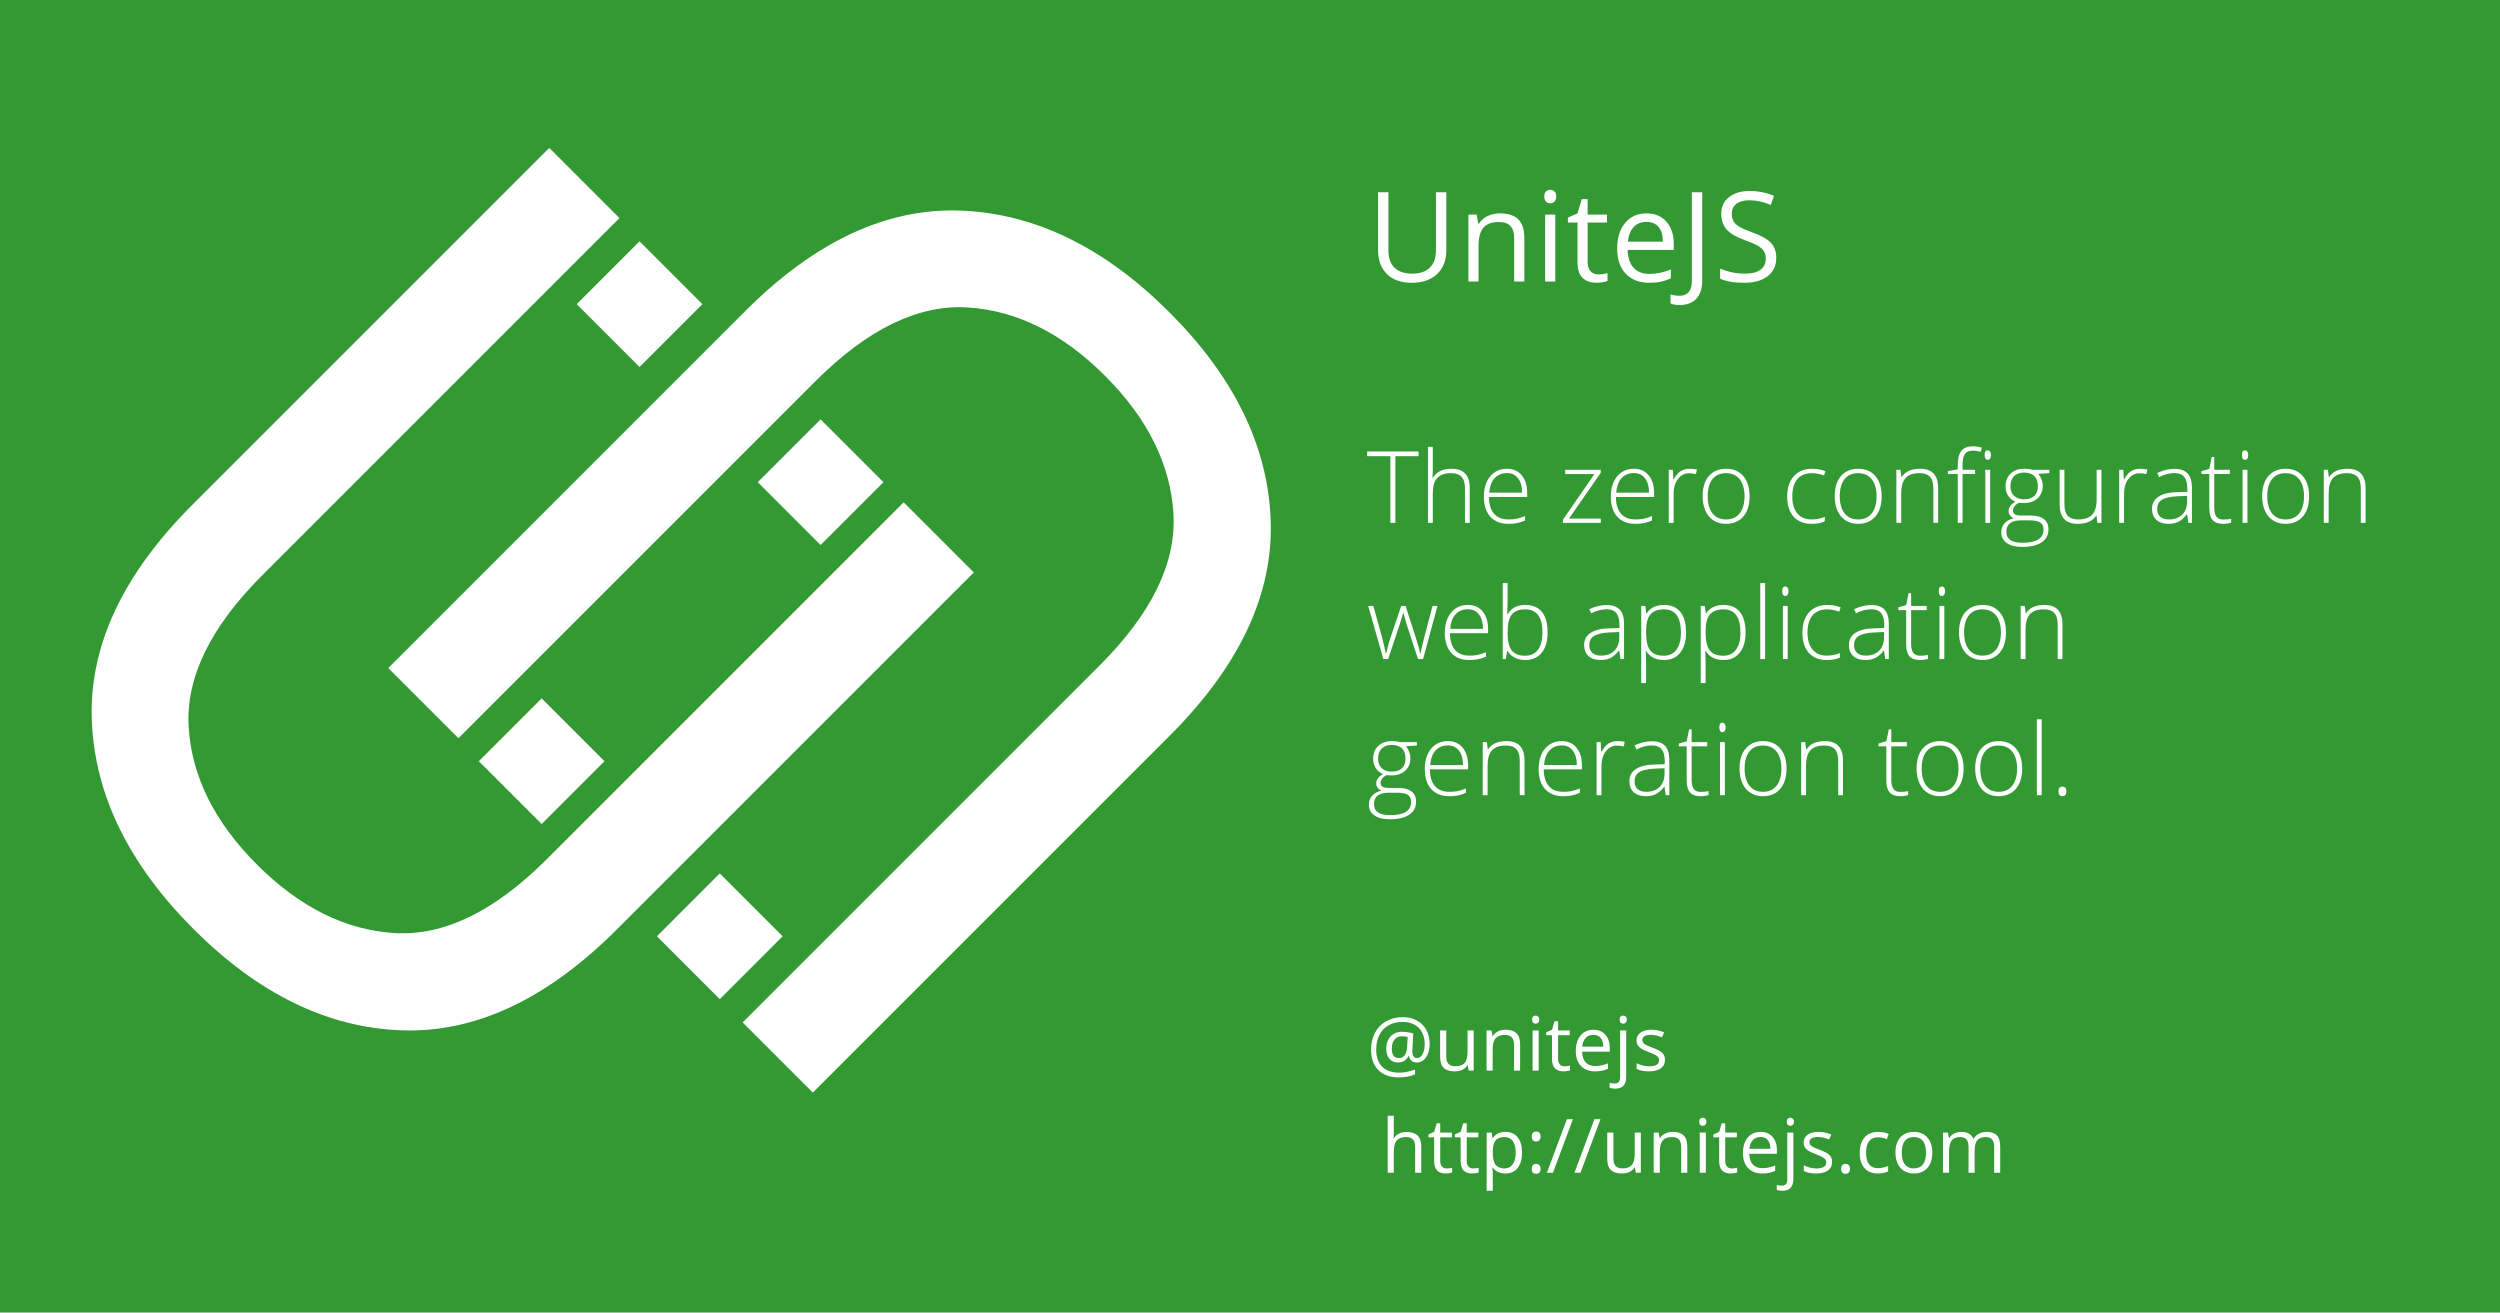
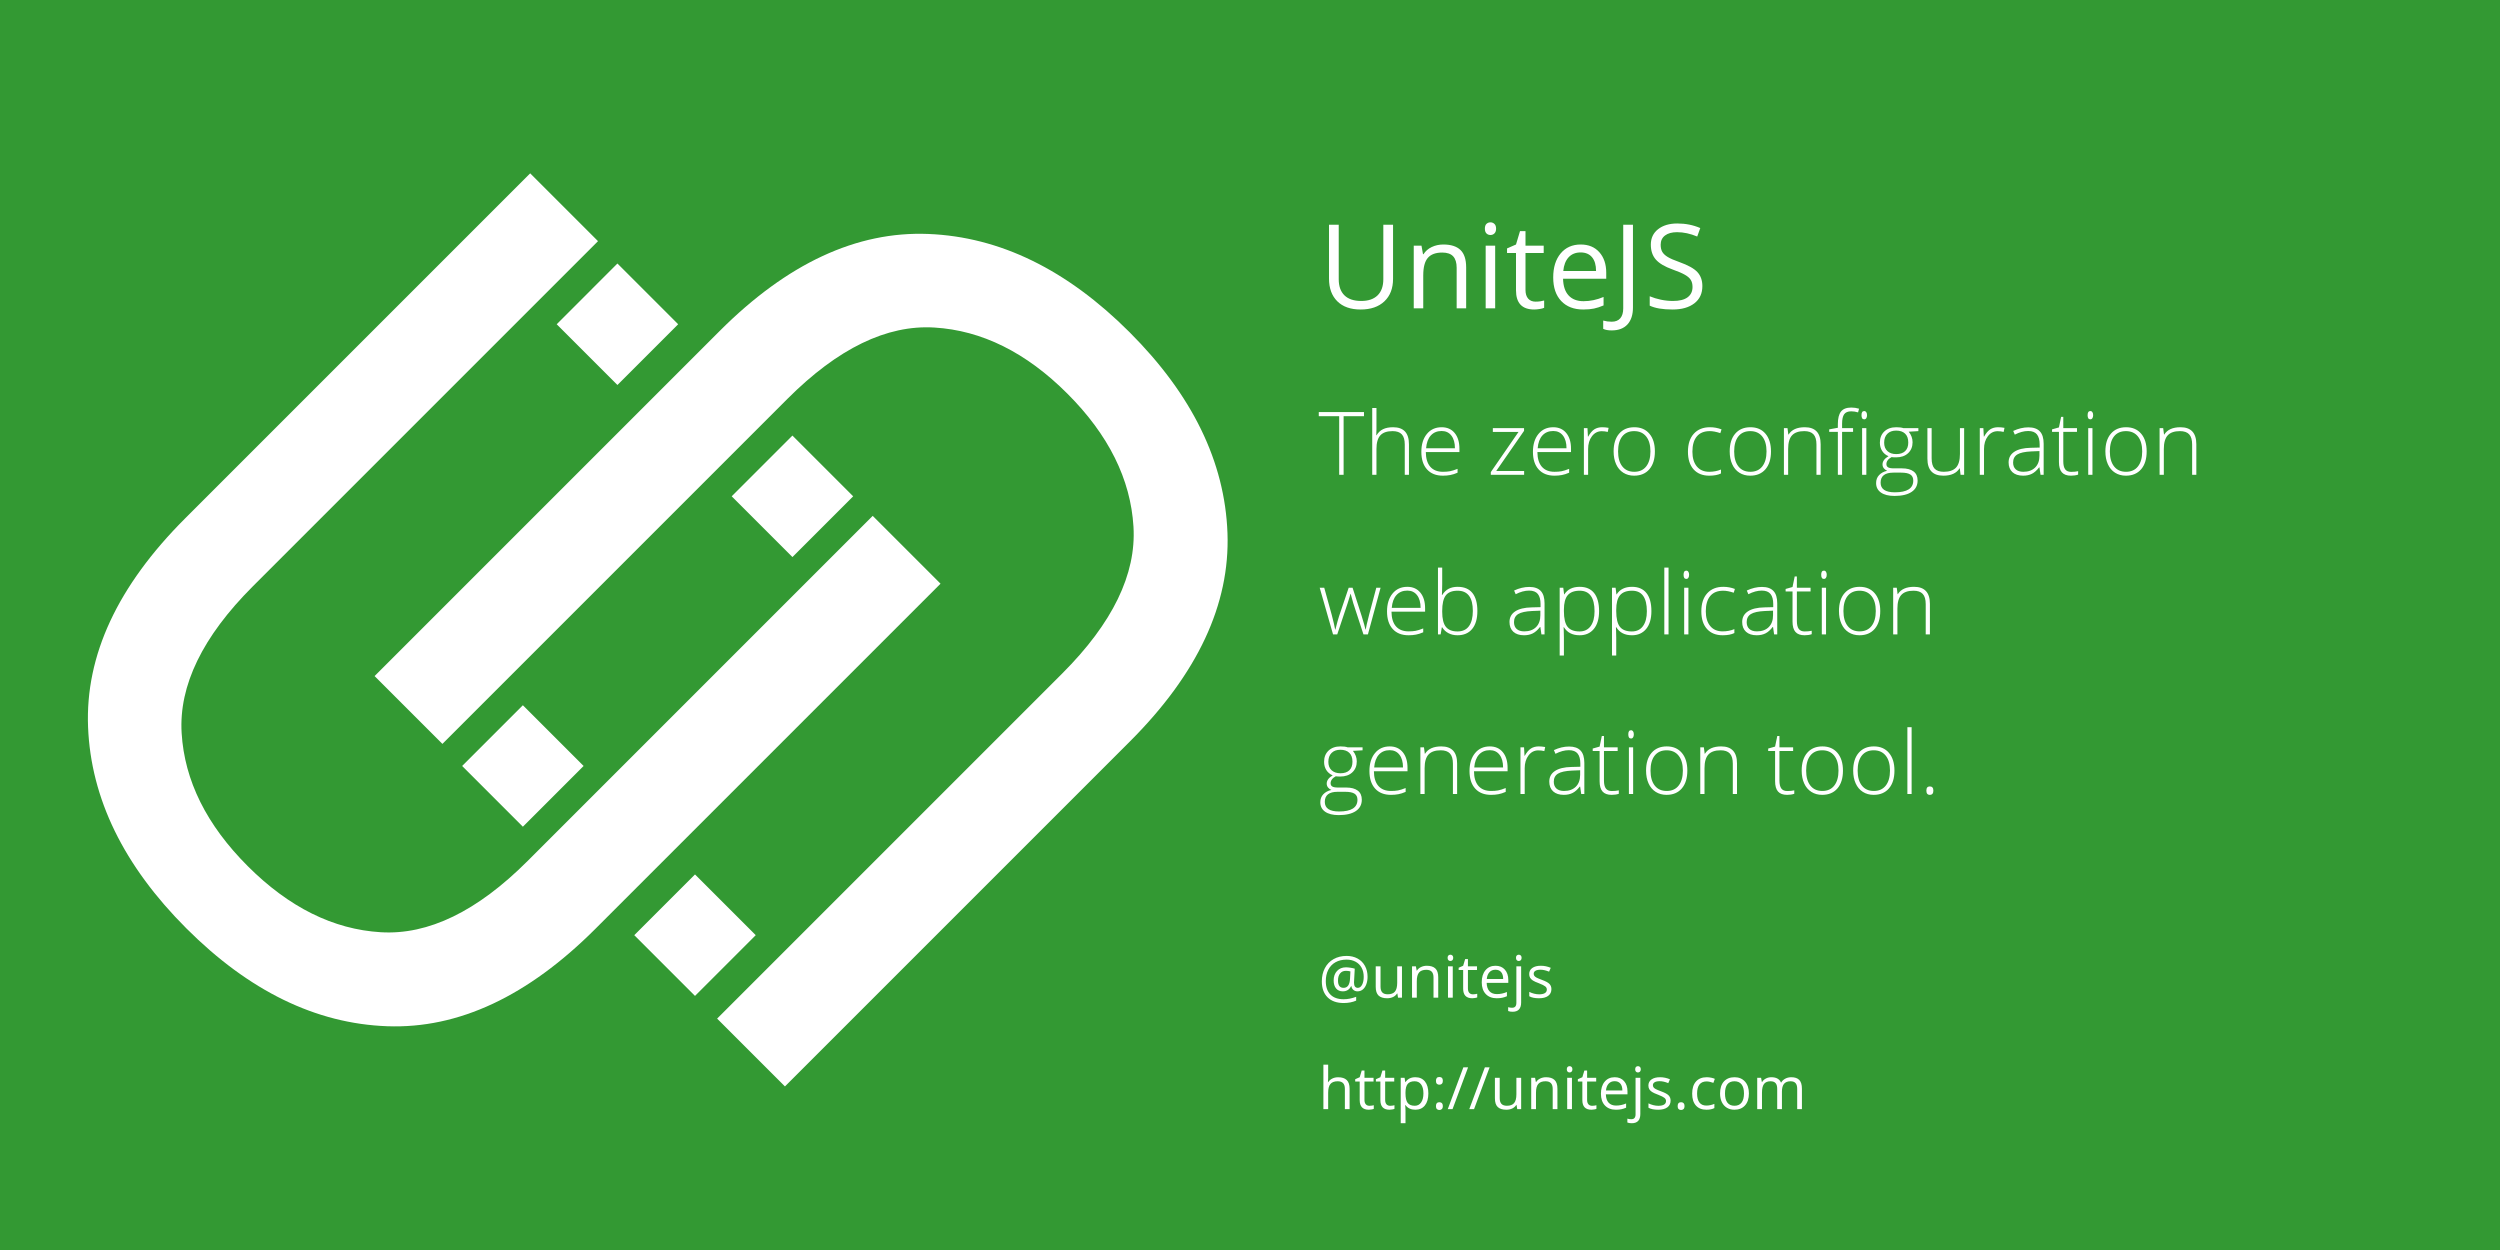
- <svg xmlns="http://www.w3.org/2000/svg" style="isolation:isolate" viewBox="0 0 1200 630" width="1200" height="630">
-   <rect x="0" y="0" width="1200" height="630" transform="matrix(1,0,0,1,0,0)" fill="rgb(51,153,51)" />
+ <svg xmlns="http://www.w3.org/2000/svg" style="isolation:isolate" viewBox="0 0 1024 512" width="1024" height="512">
+   <rect x="0" y="0" width="1024" height="512" transform="matrix(1,0,0,1,0,0)" fill="rgb(51,153,51)" />
  <g id="null">
-     <path d=" M 433.748 241.104 L 262.365 412.487 Q 224.849 450.003 189.464 447.872 Q 154.079 445.74 123.383 415.045 Q 92.688 384.349 90.556 348.964 Q 88.424 313.579 125.941 276.062 L 297.324 104.68 L 263.644 71 L 92.261 242.383 Q 41.955 292.689 44.087 345.98 Q 46.218 399.271 92.901 445.953 Q 139.584 492.636 192.661 494.554 Q 245.739 496.473 296.045 446.166 L 467.428 274.784 L 433.748 241.104 Z " fill="rgb(255,255,255)" />
-     <path d=" M 356.478 490.766 L 527.861 319.383 Q 565.377 281.866 563.246 246.481 Q 561.114 211.096 530.419 180.401 Q 499.723 149.705 464.338 147.574 Q 428.953 145.442 391.437 182.959 L 220.054 354.342 L 186.374 320.662 L 357.757 149.279 Q 408.063 98.973 461.354 101.104 Q 514.645 103.236 561.327 149.919 Q 608.01 196.601 609.928 249.679 Q 611.847 302.756 561.54 353.063 L 390.158 524.445 L 356.478 490.766 Z " fill="rgb(255,255,255)" />
-     <rect x="372.578" y="210.188" width="42.668" height="42.668" transform="matrix(0.707,0.707,-0.707,0.707,279.085,-210.727)" fill="rgb(255,255,255)" />
-     <rect x="285.67" y="124.705" width="42.668" height="42.668" transform="matrix(0.707,0.707,-0.707,0.707,193.184,-174.311)" fill="rgb(255,255,255)" />
-     <rect x="238.654" y="344.112" width="42.668" height="42.668" transform="matrix(0.707,0.707,-0.707,0.707,334.558,-76.803)" fill="rgb(255,255,255)" />
-     <rect x="324.138" y="428.171" width="42.668" height="42.668" transform="matrix(0.707,0.707,-0.707,0.707,419.034,-112.628)" fill="rgb(255,255,255)" />
+     <path d=" M 357.463 211.301 L 216.107 352.657 Q 185.164 383.6 155.978 381.843 Q 126.793 380.084 101.475 354.767 Q 76.158 329.449 74.399 300.264 Q 72.641 271.078 103.585 240.134 L 244.941 98.779 L 217.162 71 L 75.806 212.356 Q 34.313 253.848 36.072 297.803 Q 37.829 341.757 76.333 380.26 Q 114.837 418.764 158.615 420.346 Q 202.394 421.929 243.886 380.436 L 385.242 239.08 L 357.463 211.301 Z " fill="rgb(255,255,255)" />
+     <path d=" M 293.731 417.222 L 435.087 275.866 Q 466.03 244.922 464.273 215.736 Q 462.514 186.551 437.197 161.234 Q 411.879 135.916 382.694 134.158 Q 353.508 132.4 322.565 163.343 L 181.209 304.7 L 153.43 276.92 L 294.786 135.564 Q 336.278 94.072 380.232 95.83 Q 424.187 97.588 462.69 136.092 Q 501.194 174.595 502.776 218.374 Q 504.358 262.152 462.865 303.645 L 321.51 445 L 293.731 417.222 Z " fill="rgb(255,255,255)" />
+     <rect x="306.999" y="185.749" width="35.187" height="35.187" transform="matrix(0.707,0.707,-0.707,0.707,238.856,-169.964)" fill="rgb(255,255,255)" />
+     <rect x="235.317" y="115.258" width="35.187" height="35.187" transform="matrix(0.707,0.707,-0.707,0.707,168.016,-139.923)" fill="rgb(255,255,255)" />
+     <rect x="196.562" y="296.209" width="35.187" height="35.187" transform="matrix(0.707,0.707,-0.707,0.707,284.617,-59.52)" fill="rgb(255,255,255)" />
+     <rect x="267.068" y="365.527" width="35.187" height="35.187" transform="matrix(0.707,0.707,-0.707,0.707,354.282,-89.073)" fill="rgb(255,255,255)" />
  </g>
-   <g transform="matrix(1,0,0,1,656,71)">
-     <text transform="matrix(1,0,0,1,0,64.131)" style="font-family:&quot;Open Sans&quot;;font-weight:400;font-size:60px;font-style:normal;fill:#ffffff;stroke:none;">UniteJS</text>
+   <g id="null">
+     <g transform="matrix(1,0,0,1,540,75)">
+       <text transform="matrix(1,0,0,1,0,51.305)" style="font-family:&quot;Open Sans&quot;;font-weight:400;font-size:48px;font-style:normal;fill:#FFFFFF;stroke:none;">UniteJS</text>
+     </g>
  </g>
-   <g transform="matrix(1,0,0,1,656,475.42)">
-     <text transform="matrix(1,0,0,1,0,38.479)" style="font-family:&quot;Open Sans&quot;;font-weight:400;font-size:36px;font-style:normal;fill:#ffffff;stroke:none;">@unitejs</text>
+   <g id="null">
+     <g transform="matrix(1,0,0,1,540,383)">
+       <text transform="matrix(1,0,0,1,0,25.652)" style="font-family:&quot;Open Sans&quot;;font-weight:400;font-size:24px;font-style:normal;fill:#FFFFFF;stroke:none;">@unitejs</text>
+     </g>
  </g>
-   <g transform="matrix(1,0,0,1,663,524.445)">
-     <text transform="matrix(1,0,0,1,0,38.479)" style="font-family:&quot;Open Sans&quot;;font-weight:400;font-size:36px;font-style:normal;fill:#ffffff;stroke:none;">http://unitejs.com</text>
+   <g id="null">
+     <g transform="matrix(1,0,0,1,540,428.658)">
+       <text transform="matrix(1,0,0,1,0,25.652)" style="font-family:&quot;Open Sans&quot;;font-weight:400;font-size:24px;font-style:normal;fill:#FFFFFF;stroke:none;">http://unitejs.com</text>
+     </g>
  </g>
-   <g transform="matrix(1,0,0,1,656,199.672)">
-     <text transform="matrix(1,0,0,1,0,51.305)" style="font-family:&quot;Open Sans&quot;;font-weight:300;font-size:48px;font-style:normal;fill:#ffffff;stroke:none;">The zero configuration</text>
-     <text transform="matrix(1,0,0,1,0,116.672)" style="font-family:&quot;Open Sans&quot;;font-weight:300;font-size:48px;font-style:normal;fill:#ffffff;stroke:none;">web application</text>
-     <text transform="matrix(1,0,0,1,0,182.039)" style="font-family:&quot;Open Sans&quot;;font-weight:300;font-size:48px;font-style:normal;fill:#ffffff;stroke:none;">generation tool.</text>
+   <g id="null">
+     <g transform="matrix(1,0,0,1,540,156)">
+       <text transform="matrix(1,0,0,1,0,38.479)" style="font-family:&quot;Open Sans&quot;;font-weight:300;font-size:36px;font-style:normal;fill:#FFFFFF;stroke:none;">The zero configuration</text>
+     </g>
+     <g transform="matrix(1,0,0,1,540,221.367)">
+       <text transform="matrix(1,0,0,1,0,38.479)" style="font-family:&quot;Open Sans&quot;;font-weight:300;font-size:36px;font-style:normal;fill:#FFFFFF;stroke:none;">web application</text>
+     </g>
+     <g transform="matrix(1,0,0,1,540,286.734)">
+       <text transform="matrix(1,0,0,1,0,38.479)" style="font-family:&quot;Open Sans&quot;;font-weight:300;font-size:36px;font-style:normal;fill:#FFFFFF;stroke:none;">generation tool.</text>
+     </g>
  </g>
</svg>
